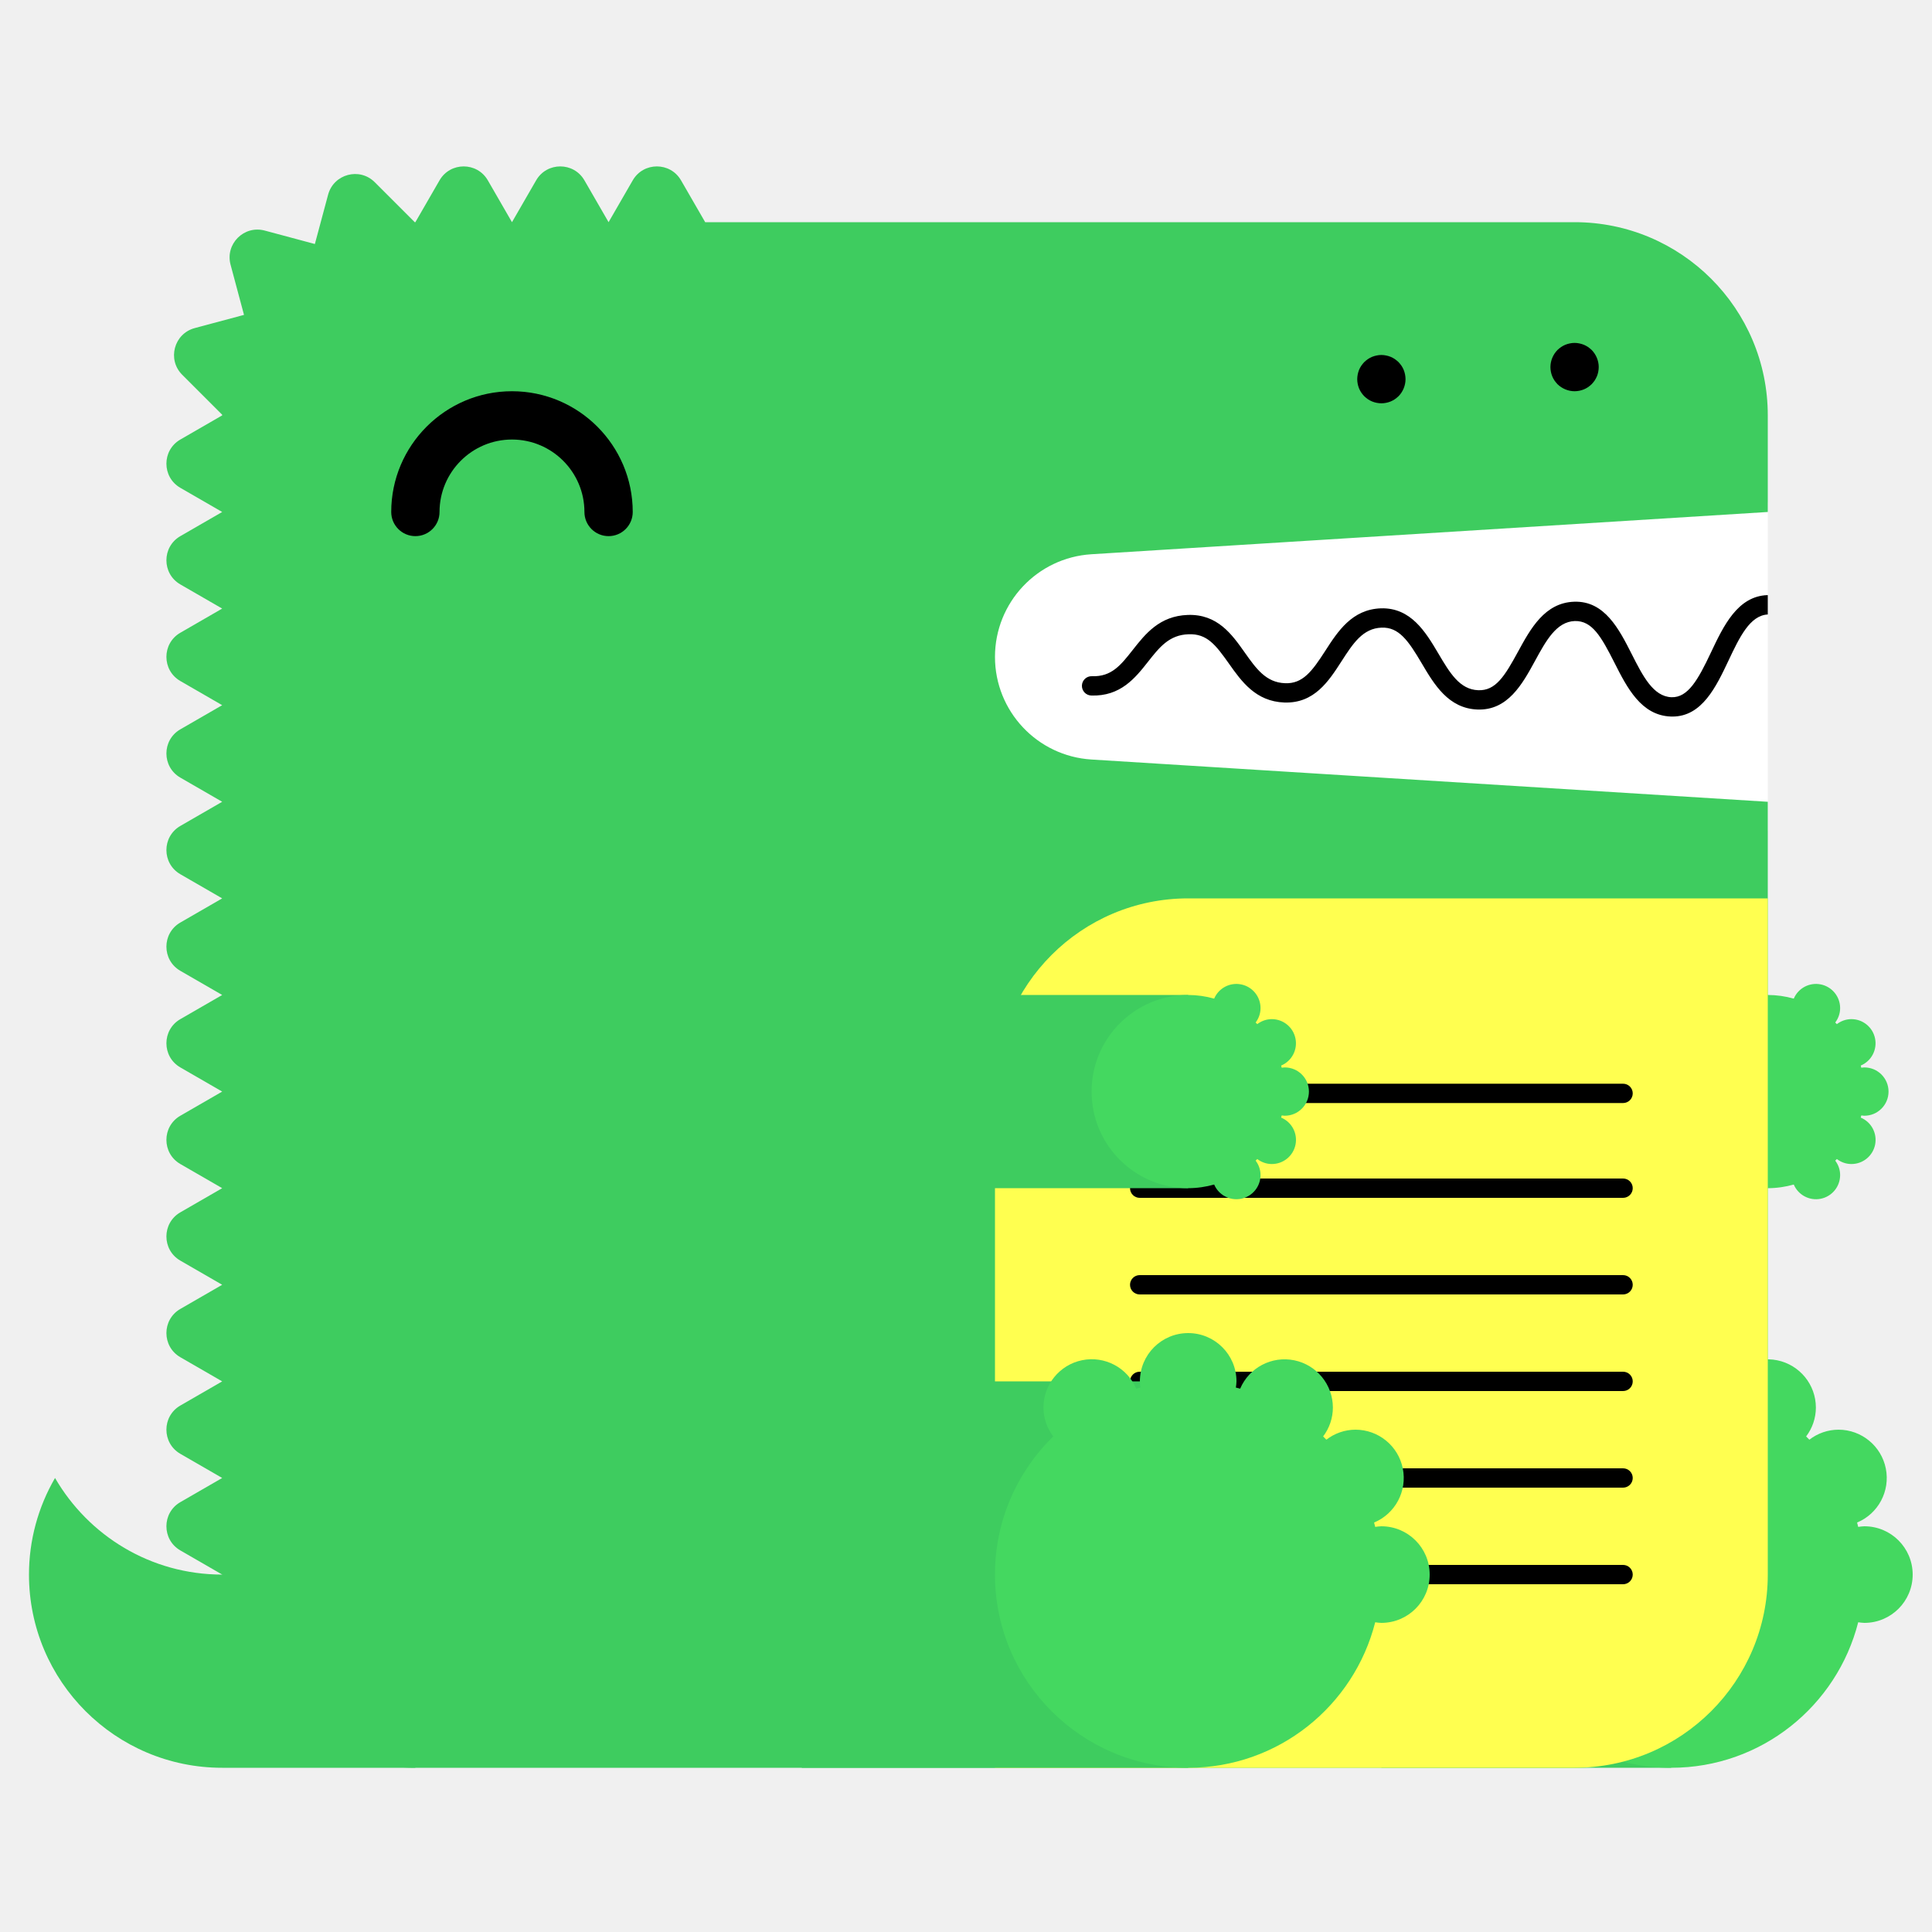
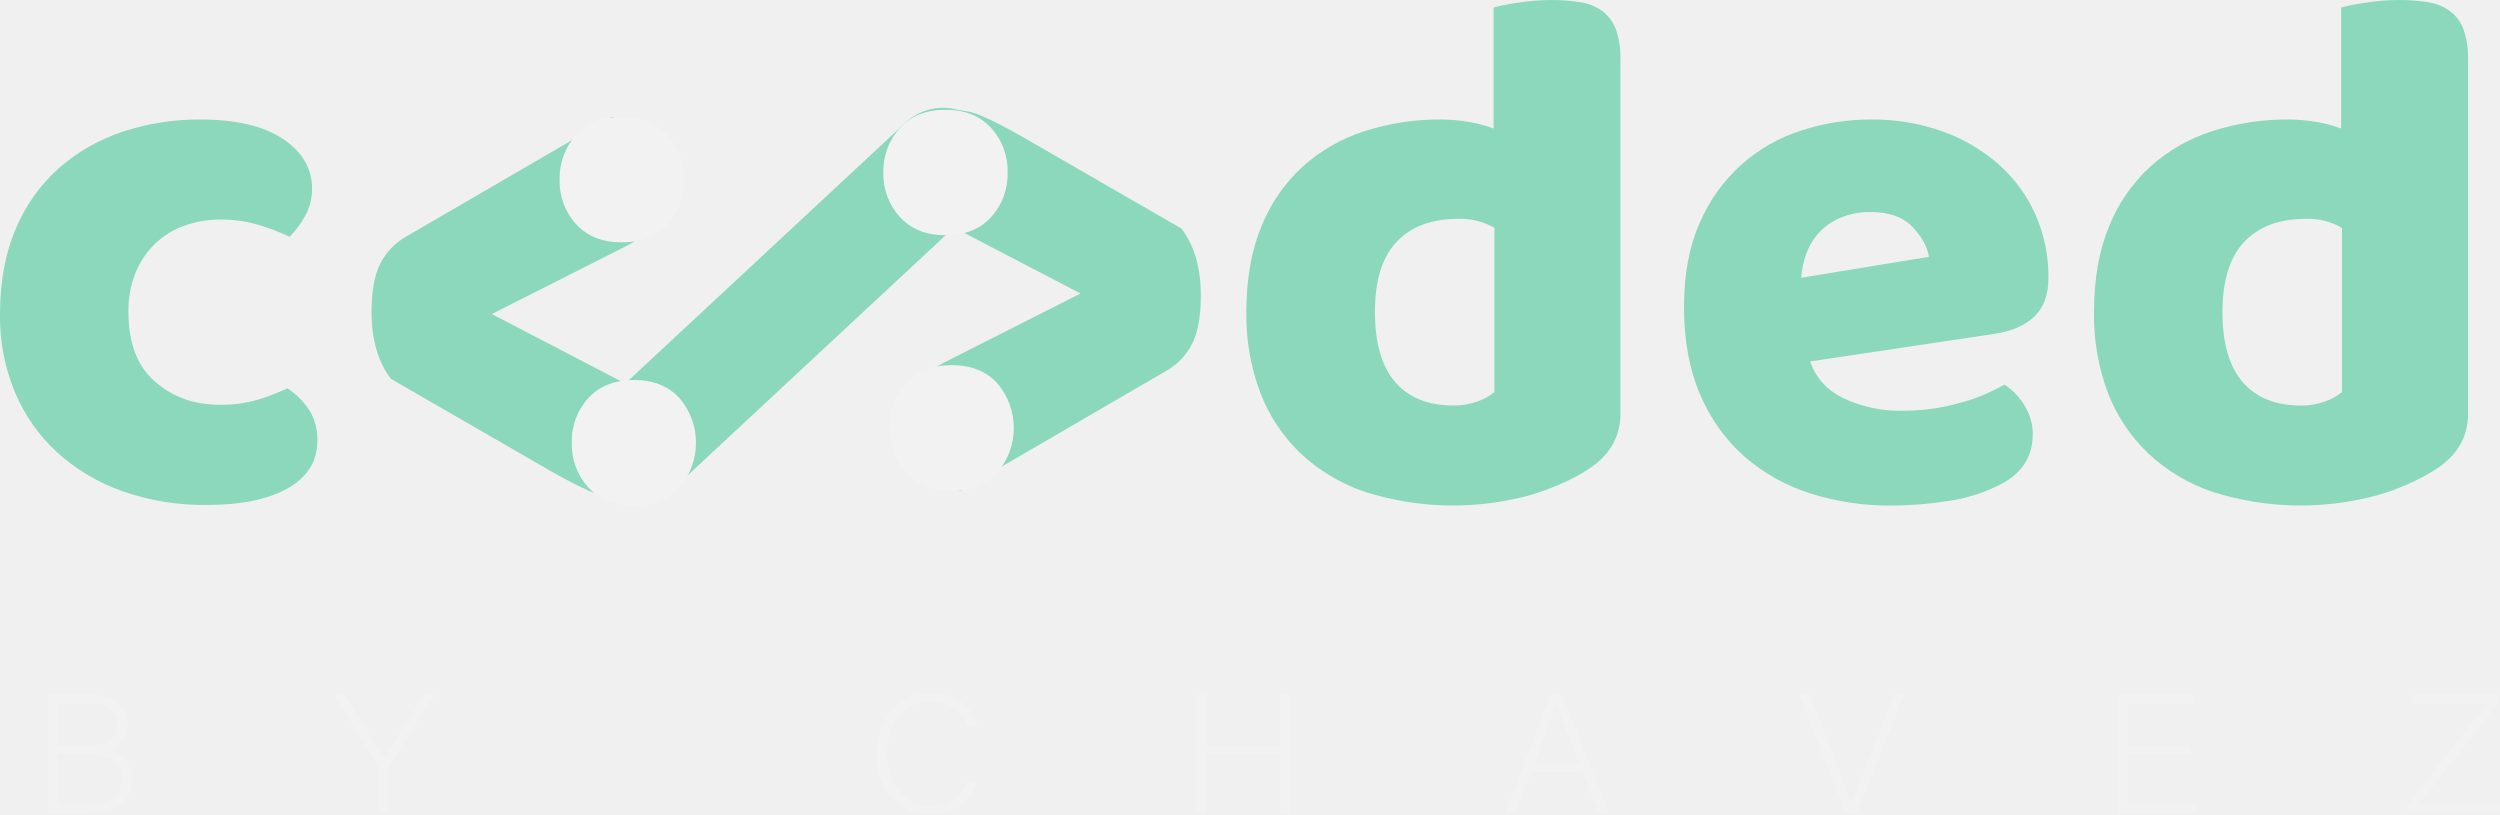
- <svg xmlns="http://www.w3.org/2000/svg" width="200" height="200" viewBox="0 0 200 200">
-   <g fill="none" fill-rule="evenodd">
-     <path fill="#FFF" d="M99 52h84v34H99z" />
-     <path d="M23 163c-7.398 0-13.843-4.027-17.303-10A19.886 19.886 0 0 0 3 163c0 11.046 8.954 20 20 20h20v-20H23z" fill="#3ECC5F" />
-     <path d="M112.98 57.376L183 53V43c0-11.046-8.954-20-20-20H73l-2.5-4.33c-1.112-1.925-3.889-1.925-5 0L63 23l-2.5-4.33c-1.111-1.925-3.889-1.925-5 0L53 23l-2.5-4.33c-1.111-1.925-3.889-1.925-5 0L43 23c-.022 0-.042.003-.065.003l-4.142-4.141c-1.57-1.571-4.252-.853-4.828 1.294l-1.369 5.104-5.192-1.392c-2.148-.575-4.111 1.389-3.535 3.536l1.39 5.193-5.102 1.367c-2.148.576-2.867 3.259-1.296 4.83l4.142 4.142c0 .021-.003.042-.003.064l-4.33 2.5c-1.925 1.111-1.925 3.889 0 5L23 53l-4.33 2.5c-1.925 1.111-1.925 3.889 0 5L23 63l-4.33 2.5c-1.925 1.111-1.925 3.889 0 5L23 73l-4.33 2.5c-1.925 1.111-1.925 3.889 0 5L23 83l-4.33 2.5c-1.925 1.111-1.925 3.889 0 5L23 93l-4.33 2.5c-1.925 1.111-1.925 3.889 0 5L23 103l-4.33 2.5c-1.925 1.111-1.925 3.889 0 5L23 113l-4.33 2.5c-1.925 1.111-1.925 3.889 0 5L23 123l-4.33 2.5c-1.925 1.111-1.925 3.889 0 5L23 133l-4.33 2.5c-1.925 1.111-1.925 3.889 0 5L23 143l-4.33 2.5c-1.925 1.111-1.925 3.889 0 5L23 153l-4.33 2.5c-1.925 1.111-1.925 3.889 0 5L23 163c0 11.046 8.954 20 20 20h120c11.046 0 20-8.954 20-20V83l-70.02-4.376A10.645 10.645 0 0 1 103 68c0-5.621 4.37-10.273 9.98-10.624" fill="#3ECC5F" />
-     <path fill="#3ECC5F" d="M143 183h30v-40h-30z" />
-     <path d="M193 158c-.219 0-.428.037-.639.064-.038-.15-.074-.301-.116-.451A5 5 0 0 0 190.32 148a4.96 4.96 0 0 0-3.016 1.036 26.531 26.531 0 0 0-.335-.336 4.955 4.955 0 0 0 1.011-2.987 5 5 0 0 0-9.599-1.959c-.148-.042-.297-.077-.445-.115.027-.211.064-.42.064-.639a5 5 0 0 0-5-5 5 5 0 0 0-5 5c0 .219.037.428.064.639-.148.038-.297.073-.445.115a4.998 4.998 0 0 0-9.599 1.959c0 1.125.384 2.151 1.011 2.987-3.717 3.632-6.031 8.693-6.031 14.3 0 11.046 8.954 20 20 20 9.339 0 17.16-6.41 19.361-15.064.211.027.42.064.639.064a5 5 0 0 0 5-5 5 5 0 0 0-5-5" fill="#44D860" />
-     <path fill="#3ECC5F" d="M153 123h30v-20h-30z" />
-     <path d="M193 115.5a2.5 2.5 0 1 0 0-5c-.109 0-.214.019-.319.032-.02-.075-.037-.15-.058-.225a2.501 2.501 0 0 0-.963-4.807c-.569 0-1.088.197-1.508.518a6.653 6.653 0 0 0-.168-.168c.314-.417.506-.931.506-1.494a2.5 2.5 0 0 0-4.8-.979A9.987 9.987 0 0 0 183 103c-5.522 0-10 4.478-10 10s4.478 10 10 10c.934 0 1.833-.138 2.69-.377a2.5 2.5 0 0 0 4.8-.979c0-.563-.192-1.077-.506-1.494.057-.055.113-.111.168-.168.42.321.939.518 1.508.518a2.5 2.5 0 0 0 .963-4.807c.021-.074.038-.15.058-.225.105.013.21.032.319.032" fill="#44D860" />
-     <path d="M63 55.5a2.5 2.5 0 0 1-2.5-2.5c0-4.136-3.364-7.5-7.5-7.5s-7.5 3.364-7.5 7.5a2.5 2.5 0 1 1-5 0c0-6.893 5.607-12.5 12.5-12.5S65.5 46.107 65.5 53a2.5 2.5 0 0 1-2.5 2.5" fill="#000" />
-     <path d="M103 183h60c11.046 0 20-8.954 20-20V93h-60c-11.046 0-20 8.954-20 20v70z" fill="#FFFF50" />
-     <path d="M168.02 124h-50.04a1 1 0 1 1 0-2h50.04a1 1 0 1 1 0 2m0 20h-50.04a1 1 0 1 1 0-2h50.04a1 1 0 1 1 0 2m0 20h-50.04a1 1 0 1 1 0-2h50.04a1 1 0 1 1 0 2m0-49.814h-50.04a1 1 0 1 1 0-2h50.04a1 1 0 1 1 0 2m0 19.814h-50.04a1 1 0 1 1 0-2h50.04a1 1 0 1 1 0 2m0 20h-50.04a1 1 0 1 1 0-2h50.04a1 1 0 1 1 0 2M183 61.611c-.012 0-.022-.006-.034-.005-3.09.105-4.552 3.196-5.842 5.923-1.346 2.85-2.387 4.703-4.093 4.647-1.889-.068-2.969-2.202-4.113-4.46-1.314-2.594-2.814-5.536-5.963-5.426-3.046.104-4.513 2.794-5.807 5.167-1.377 2.528-2.314 4.065-4.121 3.994-1.927-.07-2.951-1.805-4.136-3.813-1.321-2.236-2.848-4.75-5.936-4.664-2.994.103-4.465 2.385-5.763 4.4-1.373 2.13-2.335 3.428-4.165 3.351-1.973-.07-2.992-1.51-4.171-3.177-1.324-1.873-2.816-3.993-5.895-3.89-2.928.1-4.399 1.97-5.696 3.618-1.232 1.564-2.194 2.802-4.229 2.724a1 1 0 0 0-.072 2c3.017.101 4.545-1.8 5.872-3.487 1.177-1.496 2.193-2.787 4.193-2.855 1.926-.082 2.829 1.115 4.195 3.045 1.297 1.834 2.769 3.914 5.731 4.021 3.103.104 4.596-2.215 5.918-4.267 1.182-1.834 2.202-3.417 4.15-3.484 1.793-.067 2.769 1.35 4.145 3.681 1.297 2.197 2.766 4.686 5.787 4.796 3.125.108 4.634-2.62 5.949-5.035 1.139-2.088 2.214-4.06 4.119-4.126 1.793-.042 2.728 1.595 4.111 4.33 1.292 2.553 2.757 5.445 5.825 5.556l.169.003c3.064 0 4.518-3.075 5.805-5.794 1.139-2.41 2.217-4.68 4.067-4.773v-2z" fill="#000" />
-     <path fill="#3ECC5F" d="M83 183h40v-40H83z" />
-     <path d="M143 158c-.219 0-.428.037-.639.064-.038-.15-.074-.301-.116-.451A5 5 0 0 0 140.32 148a4.96 4.96 0 0 0-3.016 1.036 26.531 26.531 0 0 0-.335-.336 4.955 4.955 0 0 0 1.011-2.987 5 5 0 0 0-9.599-1.959c-.148-.042-.297-.077-.445-.115.027-.211.064-.42.064-.639a5 5 0 0 0-5-5 5 5 0 0 0-5 5c0 .219.037.428.064.639-.148.038-.297.073-.445.115a4.998 4.998 0 0 0-9.599 1.959c0 1.125.384 2.151 1.011 2.987-3.717 3.632-6.031 8.693-6.031 14.3 0 11.046 8.954 20 20 20 9.339 0 17.16-6.41 19.361-15.064.211.027.42.064.639.064a5 5 0 0 0 5-5 5 5 0 0 0-5-5" fill="#44D860" />
-     <path fill="#3ECC5F" d="M83 123h40v-20H83z" />
-     <path d="M133 115.5a2.5 2.5 0 1 0 0-5c-.109 0-.214.019-.319.032-.02-.075-.037-.15-.058-.225a2.501 2.501 0 0 0-.963-4.807c-.569 0-1.088.197-1.508.518a6.653 6.653 0 0 0-.168-.168c.314-.417.506-.931.506-1.494a2.5 2.5 0 0 0-4.8-.979A9.987 9.987 0 0 0 123 103c-5.522 0-10 4.478-10 10s4.478 10 10 10c.934 0 1.833-.138 2.69-.377a2.5 2.5 0 0 0 4.8-.979c0-.563-.192-1.077-.506-1.494.057-.055.113-.111.168-.168.42.321.939.518 1.508.518a2.5 2.5 0 0 0 .963-4.807c.021-.074.038-.15.058-.225.105.013.21.032.319.032" fill="#44D860" />
-     <path d="M143 41.75c-.16 0-.33-.02-.49-.05a2.52 2.52 0 0 1-.47-.14c-.15-.06-.29-.14-.431-.23-.13-.09-.259-.2-.38-.31-.109-.12-.219-.24-.309-.38s-.17-.28-.231-.43a2.619 2.619 0 0 1-.189-.96c0-.16.02-.33.05-.49.03-.16.08-.31.139-.47.061-.15.141-.29.231-.43.09-.13.2-.26.309-.38.121-.11.25-.22.38-.31.141-.09.281-.17.431-.23.149-.06.31-.11.47-.14.32-.07.65-.07.98 0 .159.03.32.08.47.14.149.06.29.14.43.23.13.09.259.2.38.31.11.12.22.25.31.38.09.14.17.28.23.43.06.16.11.31.14.47.029.16.05.33.05.49 0 .66-.271 1.31-.73 1.77-.121.11-.25.22-.38.31-.14.09-.281.17-.43.23a2.565 2.565 0 0 1-.96.19m20-1.25c-.66 0-1.3-.27-1.771-.73a3.802 3.802 0 0 1-.309-.38c-.09-.14-.17-.28-.231-.43a2.619 2.619 0 0 1-.189-.96c0-.66.27-1.3.729-1.77.121-.11.25-.22.38-.31.141-.09.281-.17.431-.23.149-.06.31-.11.47-.14.32-.07.66-.07.98 0 .159.03.32.08.47.14.149.06.29.14.43.23.13.09.259.2.38.31.459.47.73 1.11.73 1.77 0 .16-.021.33-.05.49-.03.16-.08.32-.14.47-.07.15-.14.29-.23.43-.09.13-.2.26-.31.38-.121.11-.25.22-.38.31-.14.09-.281.17-.43.23a2.565 2.565 0 0 1-.96.19" fill="#000" />
+ <svg xmlns="http://www.w3.org/2000/svg" viewBox="0 0 910.93 296.66">
+   <defs>
+     <style>.cls-1{fill:#8bd8bd;}.cls-2{fill:#f2f2f2;}.cls-3{fill:none;stroke:#8bd8bd;stroke-linecap:round;stroke-miterlimit:10;stroke-width:40px;}</style>
+   </defs>
+   <g id="Layer_2" data-name="Layer 2">
+     <g id="Layer_1-2" data-name="Layer 1">
+       <path class="cls-1" d="M80.27,80a38.31,38.31,0,0,0-12.92,2.18,29.92,29.92,0,0,0-10.61,6.39,31.37,31.37,0,0,0-7.22,10.48,36.68,36.68,0,0,0-2.72,14.69q0,16.88,9.66,25.31T80,147.48a46.87,46.87,0,0,0,14.15-1.9,86.94,86.94,0,0,0,10.61-4.08,28.24,28.24,0,0,1,8.17,8.3,20.37,20.37,0,0,1,2.72,10.75q0,11.16-10.62,17.27T75.65,184a90.36,90.36,0,0,1-31-5,69.94,69.94,0,0,1-23.81-14.15,62.42,62.42,0,0,1-15.38-21.9A71.54,71.54,0,0,1,0,114.56q0-18,5.85-31.43A60.88,60.88,0,0,1,21.77,61,67.6,67.6,0,0,1,45,47.89a88.57,88.57,0,0,1,27.9-4.35q19.59,0,30.2,7.07t10.61,18.23a19.76,19.76,0,0,1-2.45,9.66,33.46,33.46,0,0,1-5.71,7.76A88.6,88.6,0,0,0,94.42,82,47.21,47.21,0,0,0,80.27,80Z" />
+       <path class="cls-1" d="M246.13,149.26a14.75,14.75,0,0,1,.68,3.81c.09,1.46.14,2.82.14,4.08a38.34,38.34,0,0,1-1.09,9.26,20.92,20.92,0,0,1-3.54,7.61,18.35,18.35,0,0,1-6.39,5.31,21.51,21.51,0,0,1-9.93,2,27.77,27.77,0,0,1-11.3-2.45q-5.58-2.44-13.74-7.07l-58.5-33.74q-7.08-9.26-7.07-24.49,0-11.43,3.26-17.69a23.65,23.65,0,0,1,9.52-9.8L223,42.59q13.33,3.55,18.1,9.67a21.1,21.1,0,0,1,4.76,13.19q0,9.52-4.76,14.83t-14,9.93l-47.9,24.22Z" />
+       <path class="cls-1" d="M326.8,72.11a14.75,14.75,0,0,1-.68-3.81c-.09-1.45-.14-2.81-.14-4.08A38.25,38.25,0,0,1,327.07,55a21.14,21.14,0,0,1,3.54-7.62A18.35,18.35,0,0,1,337,42a21.52,21.52,0,0,1,9.94-2,27.89,27.89,0,0,1,11.29,2.45q5.58,2.44,13.74,7.07l58.5,33.75q7.08,9.24,7.08,24.49,0,11.42-3.27,17.68a23.53,23.53,0,0,1-9.52,9.8l-74.83,43.54q-13.33-3.54-18.1-9.66a21.1,21.1,0,0,1-4.76-13.2q0-9.53,4.76-14.83t14-9.93l47.89-24.22Z" />
+       <path class="cls-1" d="M454.14,113.74q0-18,5.45-31.15a59.45,59.45,0,0,1,15.1-21.91,62.1,62.1,0,0,1,22.58-12.92,89.22,89.22,0,0,1,27.9-4.22,59,59,0,0,1,10.61,1,43.11,43.11,0,0,1,8.43,2.31V2.72A75.81,75.81,0,0,1,552.92,1,78.4,78.4,0,0,1,565.17,0a63.33,63.33,0,0,1,10.74.82,18.29,18.29,0,0,1,8,3.26,14.76,14.76,0,0,1,4.9,6.67,31,31,0,0,1,1.63,11v129q0,12.8-12,20.41-7.89,5.18-20.41,9.11a106.06,106.06,0,0,1-60.54-1,64.26,64.26,0,0,1-23.68-14.15A60.69,60.69,0,0,1,459.18,143,80,80,0,0,1,454.14,113.74Zm77.28-34q-14.68,0-22.58,8.43T501,113.74q0,16.88,7.34,25.44t21.23,8.57a24.73,24.73,0,0,0,8.84-1.49,20.16,20.16,0,0,0,6.12-3.4V83A25,25,0,0,0,531.42,79.73Z" />
+       <path class="cls-1" d="M689.25,184.22a95.5,95.5,0,0,1-29.8-4.49,67.38,67.38,0,0,1-23.94-13.47,62.28,62.28,0,0,1-16.06-22.59q-5.85-13.6-5.85-31.83,0-18,5.85-30.89a59.85,59.85,0,0,1,37.14-33.47,81.5,81.5,0,0,1,25-3.94,75.66,75.66,0,0,1,26.26,4.35,63.54,63.54,0,0,1,20.41,12A53.49,53.49,0,0,1,741.63,78.1a55.88,55.88,0,0,1,4.76,23.13q0,9.24-5.17,14.14t-14.42,6.26L659.59,131.7q3,9,12.24,13.47a48.08,48.08,0,0,0,21.23,4.49,75.84,75.84,0,0,0,21.09-2.86,67,67,0,0,0,16.19-6.66,22.81,22.81,0,0,1,7.34,7.61,19.53,19.53,0,0,1,3,10.35q0,12.24-11.43,18.23a60.8,60.8,0,0,1-19.59,6.26A139.17,139.17,0,0,1,689.25,184.22ZM681.63,77.28a26.94,26.94,0,0,0-11.29,2.18A22.72,22.72,0,0,0,662.58,85a23.17,23.17,0,0,0-4.49,7.62,31.3,31.3,0,0,0-1.77,8.58l46.53-7.62q-.81-5.44-6-10.89T681.63,77.28Z" />
+       <path class="cls-1" d="M763,113.74q0-18,5.44-31.15a59.57,59.57,0,0,1,15.1-21.91,62.06,62.06,0,0,1,22.59-12.92A89.11,89.11,0,0,1,834,43.54a58.89,58.89,0,0,1,10.61,1,43.24,43.24,0,0,1,8.44,2.31V2.72A75.53,75.53,0,0,1,861.76,1,78.4,78.4,0,0,1,874,0a63.45,63.45,0,0,1,10.75.82,18.25,18.25,0,0,1,8,3.26,14.76,14.76,0,0,1,4.9,6.67,31,31,0,0,1,1.64,11v129q0,12.8-12,20.41a82.35,82.35,0,0,1-20.41,9.11,106.06,106.06,0,0,1-60.54-1,64.22,64.22,0,0,1-23.67-14.15A60.72,60.72,0,0,1,768,143,80,80,0,0,1,763,113.74Zm77.28-34q-14.7,0-22.59,8.43t-7.89,25.58q0,16.88,7.35,25.44t21.22,8.57a24.78,24.78,0,0,0,8.85-1.49,20.28,20.28,0,0,0,6.12-3.4V83A25,25,0,0,0,840.27,79.73Z" />
+       <path class="cls-2" d="M17.65,253.18H33.28c8.58,0,13.19,4.37,13.19,10.57a9.34,9.34,0,0,1-6.91,9.39c3.2.86,8.52,3.87,8.52,10.62,0,8.6-6.73,12.41-14.54,12.41H17.65Zm14.48,18.49c7.75,0,10.69-2.77,10.69-7.74,0-4.24-3.07-7.67-9.35-7.67H21v15.41ZM21,293.1H33.66c5.9,0,10.83-2.83,10.83-9.15,0-5.47-3.65-9.21-12.68-9.21H21Z" />
+       <path class="cls-2" d="M138,296.17V280a2,2,0,0,0-.26-1l-16-25.86h4c4.48,7.31,12.29,20,14.22,23.21,1.92-3.19,9.8-15.78,14.6-23.21h3.84l-16.72,26.1a1.91,1.91,0,0,0-.19.92v16Z" />
+       <path class="cls-2" d="M356,284.68c-2.11,6.82-7.36,12-16.85,12-12.87,0-19.66-9.83-19.66-21.92,0-11.61,6.66-22.17,19.73-22.17,9.67,0,15.37,5.16,16.85,12.34h-3.46c-2.05-5.58-5.83-9.27-13.58-9.27-11.15,0-15.83,9.76-15.83,19s4.62,18.91,16.08,18.91c7.31,0,11-3.62,13.26-8.91Z" />
+       <path class="cls-2" d="M436.14,253.18h3.46v18.73h26.9V253.18H470v43H466.5V275H439.6v21.19h-3.46Z" />
+       <path class="cls-2" d="M557.78,281.31l-5.7,14.86h-3.52l16.46-43h4.1l17.17,43h-3.78l-5.83-14.86Zm17.75-3.07c-5-12.77-7.56-18.91-8.46-21.8H567c-1.09,3.25-4,10.87-8,21.8Z" />
+       <path class="cls-2" d="M672.45,296.17l-16.66-43h3.72l8.71,22.48c2.5,6.51,5.32,13.69,6.28,17.31h.12c1-3.19,4-10.74,6.54-17.07l9-22.72h3.65l-17.29,43Z" />
+       <path class="cls-2" d="M798.25,275H775.39V293.1h25l-.51,3.07h-28v-43h27.48v3.08h-24V272h22.86Z" />
+       <path class="cls-2" d="M877.17,293.4l29.08-37.14H878.71v-3.08h31.64v2.89l-28.89,37h29.47l-.58,3.07H877.17Z" />
+       <line class="cls-3" x1="232.34" y1="162.85" x2="343.61" y2="59.28" />
+       <path class="cls-2" d="M321.88,62.86A23.06,23.06,0,0,1,328,46.53Q334,40,344.51,40t16.56,6.53a23.1,23.1,0,0,1,6.06,16.33,23.06,23.06,0,0,1-6.06,16.32q-6.07,6.54-16.56,6.53T328,79.18A23,23,0,0,1,321.88,62.86Z" />
+       <path class="cls-2" d="M203.92,65.45A23,23,0,0,1,210,49.13q6.06-6.54,16.56-6.54t16.56,6.54a23.06,23.06,0,0,1,6.06,16.32,23.08,23.08,0,0,1-6.06,16.33q-6.08,6.52-16.56,6.53T210,81.78A23,23,0,0,1,203.92,65.45Z" />
+       <path class="cls-2" d="M208.35,161.36A23.06,23.06,0,0,1,214.41,145q6.06-6.54,16.56-6.54T247.53,145a25,25,0,0,1,0,32.65q-6.06,6.52-16.56,6.53t-16.56-6.53A23.08,23.08,0,0,1,208.35,161.36Z" />
+       <path class="cls-2" d="M324.15,155.92a23.06,23.06,0,0,1,6.07-16.33q6.06-6.53,16.56-6.53t16.56,6.53a25,25,0,0,1,0,32.66q-6.07,6.52-16.56,6.53t-16.56-6.53A23.06,23.06,0,0,1,324.15,155.92Z" />
+     </g>
  </g>
</svg>
